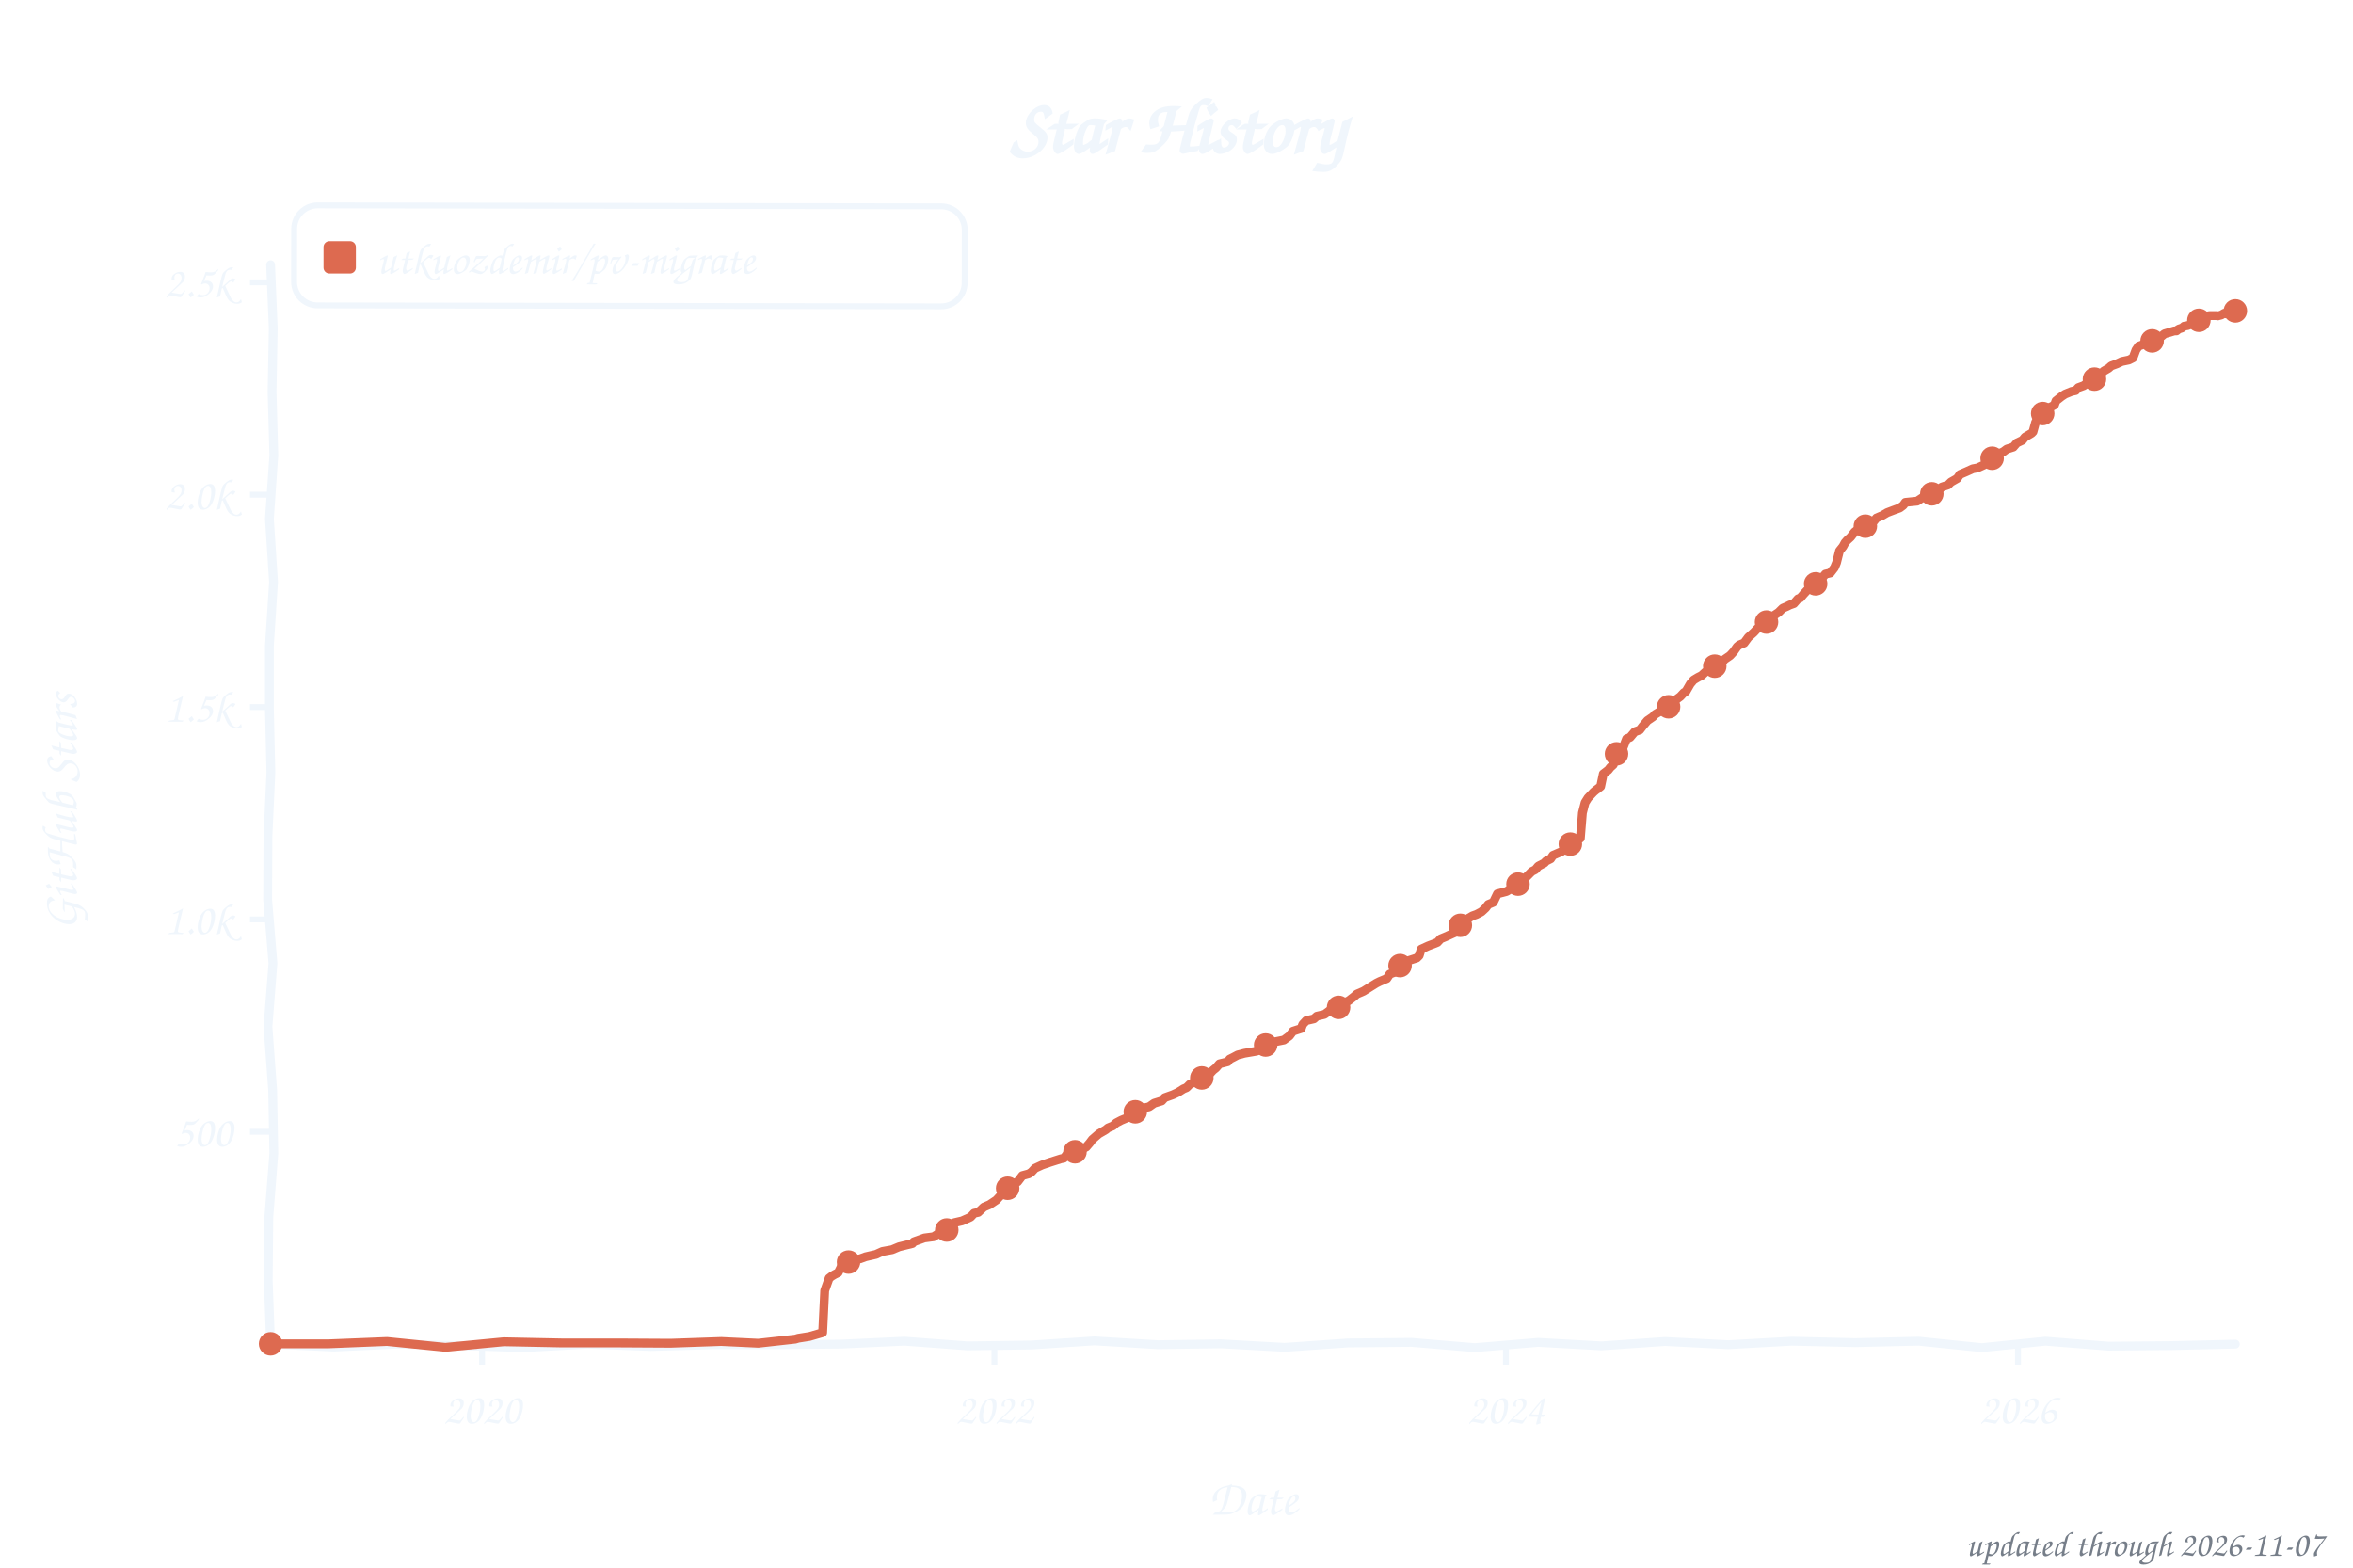
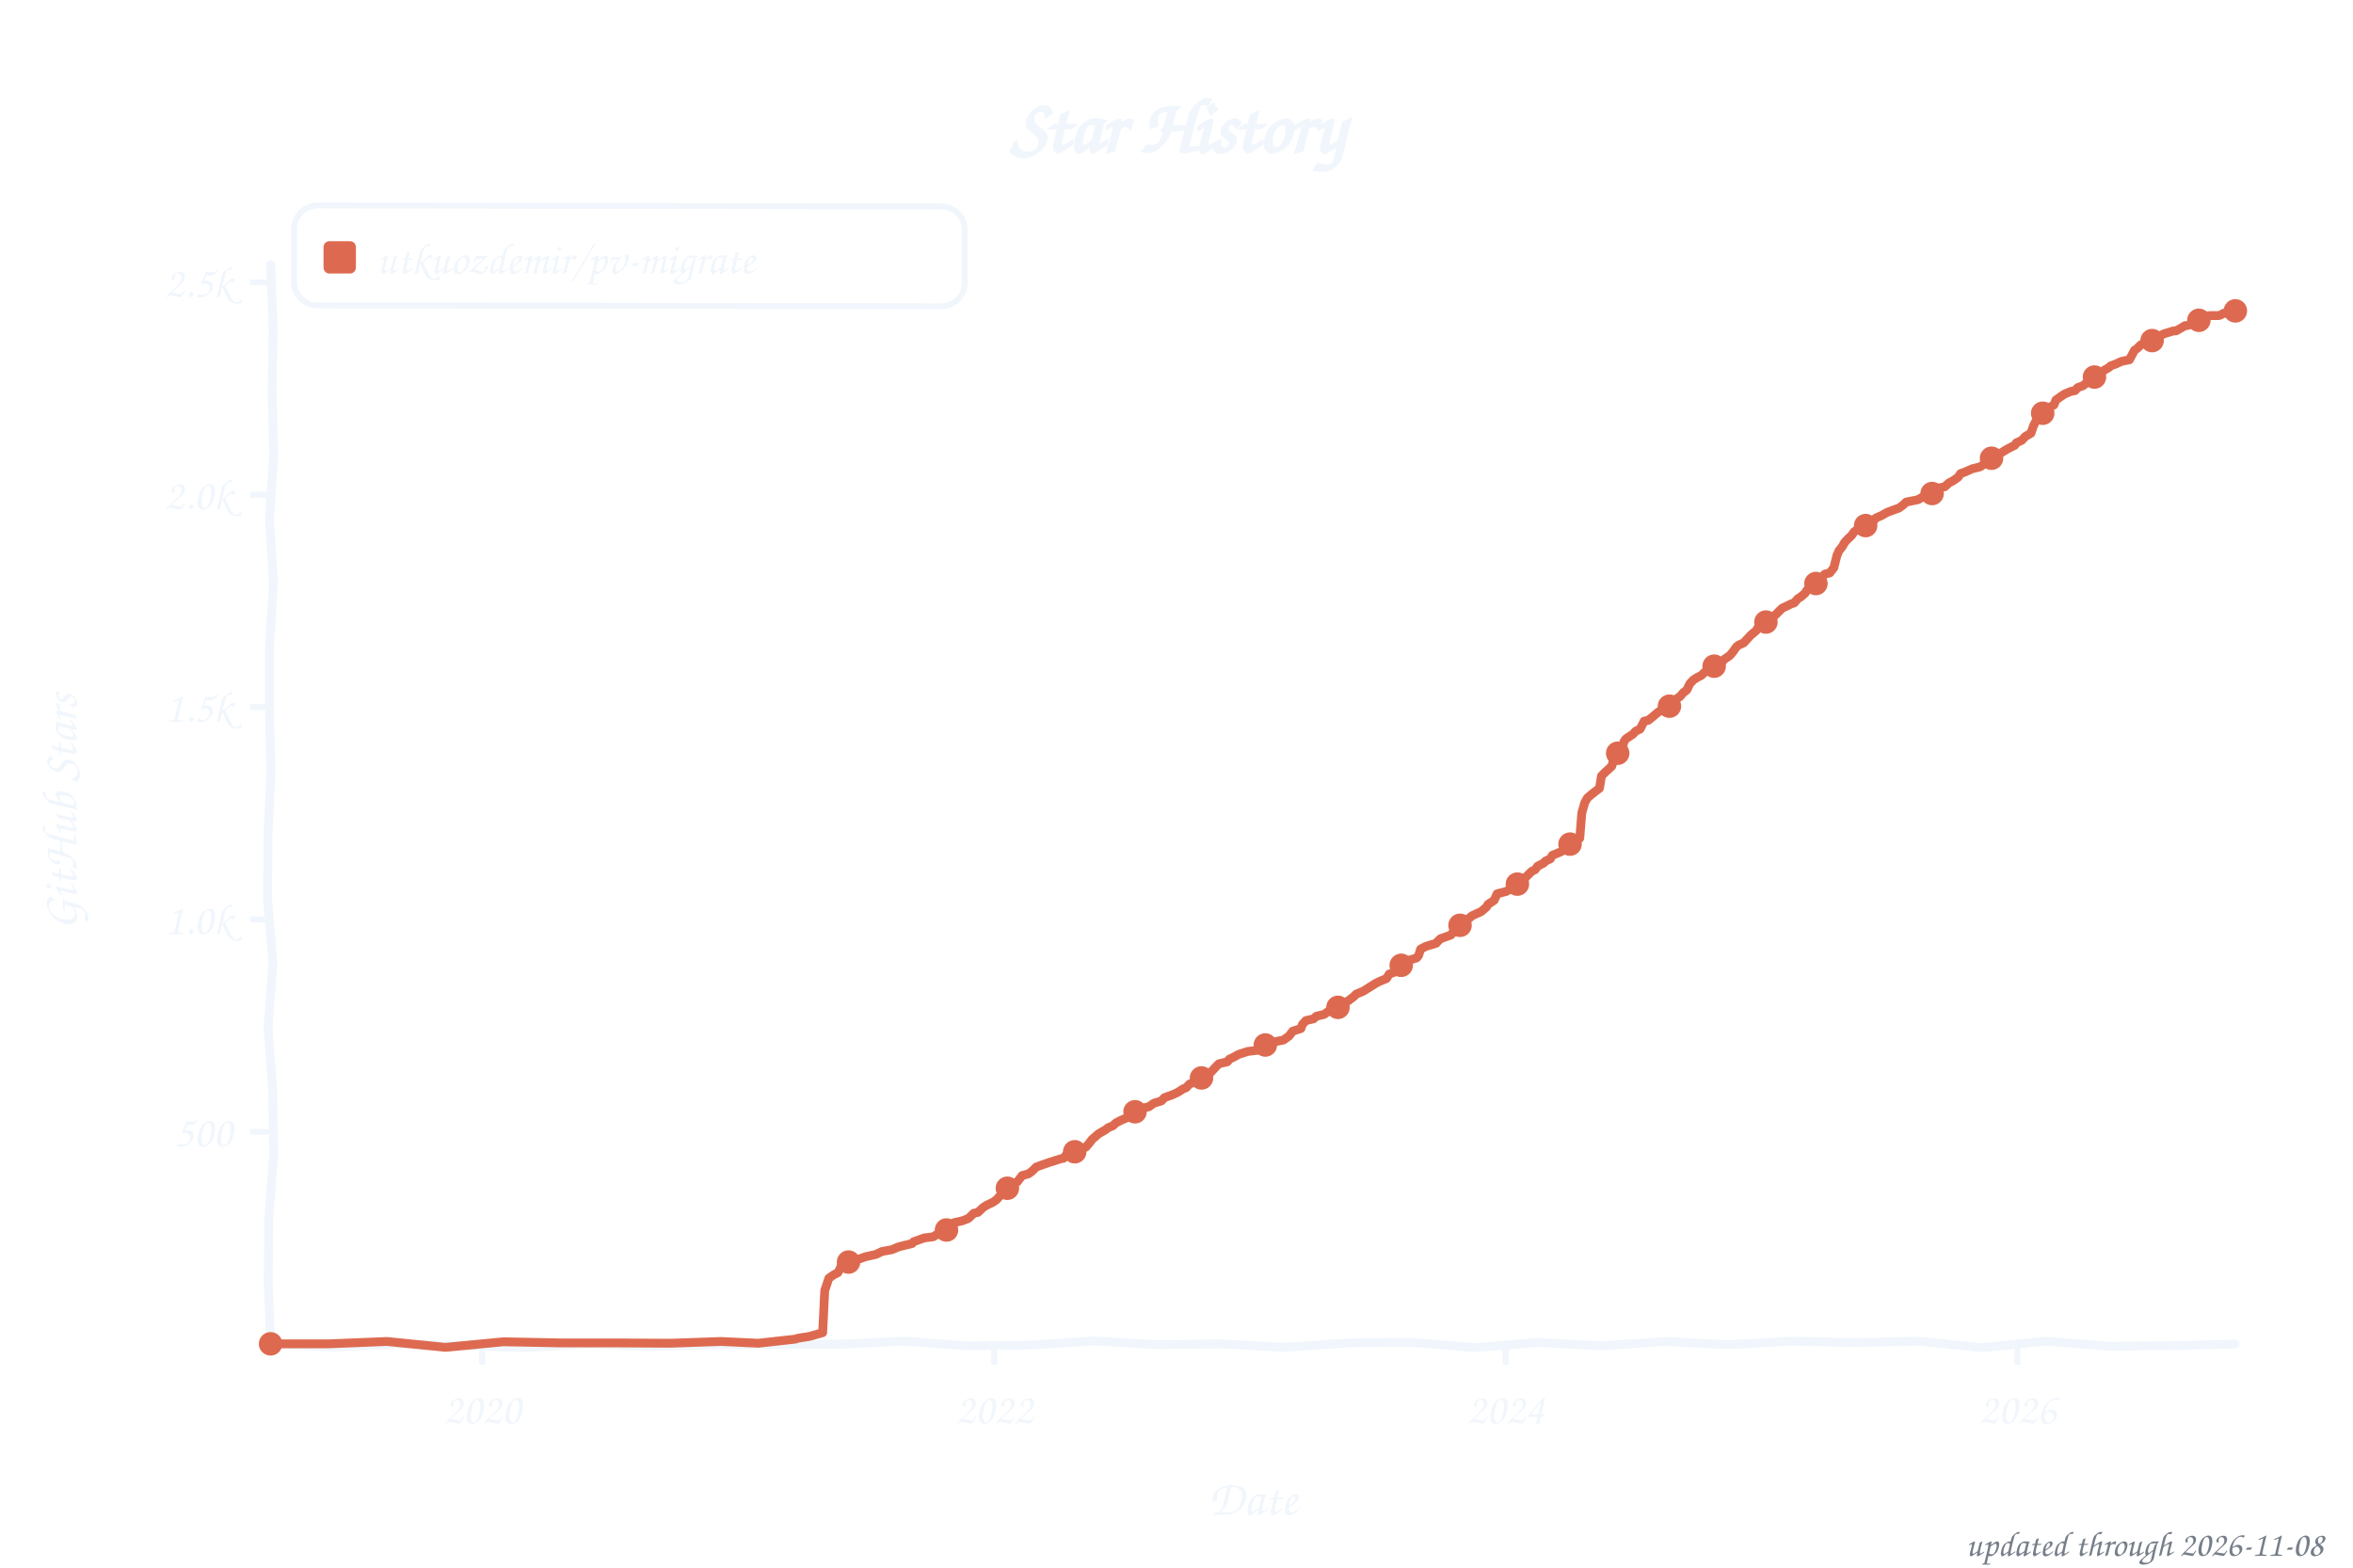
<svg xmlns="http://www.w3.org/2000/svg" width="800" height="533" viewBox="0 0 800 533" role="img" aria-label="Star history of utkuozdemir/pv-migrate">
  <style>text{font-family:"Comic Sans MS","Chalkboard SE","Comic Neue","Marker Felt",cursive}</style>
  <text x="400" y="52" font-size="26" font-weight="bold" text-anchor="middle" fill="#f0f6fc">Star History</text>
  <rect x="100" y="70" width="228" height="34" rx="8" fill="none" stroke="#f0f6fc" stroke-width="2" transform="rotate(0.09 214 87)" />
  <rect x="110" y="82" width="11" height="11" rx="2" fill="#dd6a50" />
  <text x="128" y="93" font-size="15" fill="#f0f6fc" textLength="189" lengthAdjust="spacingAndGlyphs">utkuozdemir/pv-migrate</text>
  <line x1="85" y1="384.8" x2="92" y2="384.8" stroke="#f0f6fc" stroke-width="2" />
  <text x="79" y="389.8" font-size="15" text-anchor="end" fill="#f0f6fc">500</text>
  <line x1="85" y1="312.6" x2="92" y2="312.6" stroke="#f0f6fc" stroke-width="2" />
  <text x="79" y="317.6" font-size="15" text-anchor="end" fill="#f0f6fc">1.0k</text>
  <line x1="85" y1="240.4" x2="92" y2="240.4" stroke="#f0f6fc" stroke-width="2" />
  <text x="79" y="245.4" font-size="15" text-anchor="end" fill="#f0f6fc">1.5k</text>
  <line x1="85" y1="168.2" x2="92" y2="168.2" stroke="#f0f6fc" stroke-width="2" />
  <text x="79" y="173.2" font-size="15" text-anchor="end" fill="#f0f6fc">2.0k</text>
  <line x1="85" y1="96.0" x2="92" y2="96.0" stroke="#f0f6fc" stroke-width="2" />
  <text x="79" y="101.0" font-size="15" text-anchor="end" fill="#f0f6fc">2.5k</text>
  <line x1="163.9" y1="457" x2="163.9" y2="464" stroke="#f0f6fc" stroke-width="2" />
  <text x="163.9" y="484" font-size="15" text-anchor="middle" fill="#f0f6fc">2020</text>
-   <line x1="338.1" y1="457" x2="338.1" y2="464" stroke="#f0f6fc" stroke-width="2" />
-   <text x="338.1" y="484" font-size="15" text-anchor="middle" fill="#f0f6fc">2022</text>
-   <line x1="512.0" y1="457" x2="512.0" y2="464" stroke="#f0f6fc" stroke-width="2" />
-   <text x="512.0" y="484" font-size="15" text-anchor="middle" fill="#f0f6fc">2024</text>
-   <line x1="686.1" y1="457" x2="686.1" y2="464" stroke="#f0f6fc" stroke-width="2" />
-   <text x="686.1" y="484" font-size="15" text-anchor="middle" fill="#f0f6fc">2026</text>
+   <line x1="338.0" y1="457" x2="338.0" y2="464" stroke="#f0f6fc" stroke-width="2" />
+   <text x="338.0" y="484" font-size="15" text-anchor="middle" fill="#f0f6fc">2022</text>
+   <line x1="511.9" y1="457" x2="511.9" y2="464" stroke="#f0f6fc" stroke-width="2" />
+   <text x="511.9" y="484" font-size="15" text-anchor="middle" fill="#f0f6fc">2024</text>
+   <line x1="685.9" y1="457" x2="685.9" y2="464" stroke="#f0f6fc" stroke-width="2" />
+   <text x="685.9" y="484" font-size="15" text-anchor="middle" fill="#f0f6fc">2026</text>
  <text x="426" y="515" font-size="17" text-anchor="middle" fill="#f0f6fc">Date</text>
  <text x="26" y="276" font-size="17" text-anchor="middle" fill="#f0f6fc" transform="rotate(-90 26 276)">GitHub Stars</text>
  <path d="M 92.0,90.0 L 92.9,111.6 L 92.5,133.2 L 93.1,154.8 L 91.6,176.4 L 93.0,197.9 L 91.6,219.5 L 91.6,241.1 L 92.1,262.7 L 91.1,284.3 L 91.0,305.9 L 92.8,327.5 L 91.1,349.1 L 92.7,370.6 L 93.1,392.2 L 91.4,413.8 L 91.2,435.4 L 92.0,457.0 L 113.5,458.0 L 135.1,457.0 L 156.6,457.5 L 178.2,458.2 L 199.7,457.0 L 221.3,457.8 L 242.8,457.2 L 264.4,457.2 L 285.9,457.0 L 307.5,456.0 L 329.0,457.6 L 350.6,457.3 L 372.1,455.9 L 393.7,457.2 L 415.2,456.9 L 436.8,458.1 L 458.3,456.6 L 479.9,456.4 L 501.4,458.2 L 523.0,456.4 L 544.5,457.6 L 566.1,456.1 L 587.6,457.2 L 609.2,456.0 L 630.7,456.5 L 652.3,456.0 L 673.8,458.2 L 695.4,456.0 L 716.9,457.7 L 738.5,457.5 L 760.0,457.0" fill="none" stroke="#f0f6fc" stroke-width="3" stroke-linecap="round" stroke-linejoin="round" />
-   <path d="M 92.0,456.9 L 111.8,456.9 L 131.6,456.1 L 151.4,458.1 L 171.3,456.2 L 191.1,456.6 L 210.9,456.6 L 228.0,456.7 L 245.2,456.1 L 257.8,456.7 L 270.4,455.3 L 271.4,455.0 L 275.2,454.4 L 279.7,453.1 L 280.4,438.8 L 281.9,434.6 L 282.8,433.9 L 283.8,433.3 L 285.0,432.7 L 286.2,430.3 L 287.3,429.4 L 289.7,428.4 L 292.4,428.0 L 294.3,427.3 L 297.8,426.5 L 300.0,425.5 L 303.3,424.9 L 305.7,423.9 L 310.2,422.8 L 310.7,422.2 L 314.3,420.9 L 317.4,420.5 L 319.3,419.3 L 321.7,418.3 L 323.6,417.6 L 324.5,415.7 L 327.1,415.1 L 330.0,413.8 L 331.2,412.5 L 332.6,412.2 L 334.5,410.4 L 336.4,409.6 L 337.6,408.8 L 338.8,408.0 L 339.8,406.9 L 341.4,405.4 L 342.6,404.0 L 344.8,402.3 L 346.0,401.8 L 347.6,399.7 L 349.8,399.1 L 350.7,398.5 L 351.9,397.2 L 354.3,396.1 L 356.9,395.2 L 360.7,394.0 L 361.7,393.8 L 362.9,392.3 L 365.0,391.7 L 366.7,391.2 L 369.3,390.0 L 370.5,388.6 L 371.4,387.4 L 373.6,385.5 L 376.0,384.1 L 376.7,383.5 L 378.4,382.8 L 379.5,381.8 L 381.2,380.9 L 383.6,379.9 L 384.5,379.3 L 385.7,378.2 L 387.2,377.3 L 388.1,376.9 L 390.7,376.3 L 392.4,375.1 L 395.0,374.3 L 396.0,373.2 L 398.8,372.2 L 400.5,371.4 L 402.4,370.2 L 403.4,369.8 L 404.6,368.6 L 406.9,367.6 L 407.9,366.6 L 410.0,365.6 L 411.2,365.2 L 412.4,363.9 L 413.4,363.1 L 414.6,361.7 L 417.4,361.0 L 418.1,360.1 L 419.3,359.5 L 420.8,358.7 L 423.1,358.1 L 427.2,357.4 L 429.3,356.5 L 430.3,355.3 L 431.5,354.6 L 436.5,353.6 L 438.4,352.2 L 439.6,350.6 L 442.4,349.7 L 442.9,348.3 L 444.1,347.0 L 446.7,346.4 L 447.7,345.5 L 450.3,344.9 L 452.2,343.5 L 454.1,342.9 L 456.3,341.9 L 456.7,341.2 L 458.6,340.2 L 460.3,338.9 L 461.3,338.0 L 463.6,337.0 L 465.5,335.8 L 467.9,334.3 L 469.1,333.7 L 471.5,332.7 L 472.5,331.2 L 474.6,330.4 L 476.0,328.3 L 477.5,327.3 L 478.9,326.6 L 481.7,325.7 L 482.5,324.9 L 483.2,322.7 L 485.6,321.6 L 487.2,321.0 L 488.7,320.4 L 489.8,319.2 L 491.5,318.5 L 493.7,317.5 L 495.3,316.8 L 496.3,315.3 L 497.2,313.5 L 498.4,312.7 L 500.6,311.4 L 502.0,310.9 L 503.7,310.0 L 505.1,308.7 L 506.0,307.5 L 507.7,306.8 L 509.1,303.9 L 512.2,303.1 L 514.1,301.9 L 515.1,301.2 L 516.5,300.3 L 518.4,299.0 L 518.9,298.2 L 520.8,296.3 L 522.0,295.7 L 523.0,294.5 L 525.1,293.4 L 525.6,292.8 L 527.2,292.0 L 528.0,290.8 L 530.8,289.6 L 532.3,288.6 L 533.4,287.6 L 534.6,286.5 L 537.3,285.0 L 538.0,276.4 L 538.9,272.9 L 539.9,271.3 L 541.8,269.3 L 542.5,268.7 L 544.2,267.4 L 545.1,263.1 L 546.8,261.8 L 547.5,260.9 L 548.5,260.0 L 549.4,256.6 L 551.1,255.7 L 551.8,254.3 L 553.0,251.2 L 554.2,250.7 L 555.8,248.8 L 557.5,248.2 L 558.5,246.9 L 560.1,245.0 L 562.0,243.7 L 562.7,242.9 L 564.7,241.7 L 566.8,240.7 L 567.3,240.3 L 568.5,239.7 L 569.4,238.2 L 571.3,236.8 L 572.5,235.5 L 573.2,235.1 L 574.7,232.5 L 575.8,231.2 L 577.3,230.3 L 578.5,229.7 L 579.7,228.6 L 580.9,227.8 L 582.8,226.8 L 583.7,226.1 L 585.4,225.4 L 586.3,224.2 L 588.2,222.9 L 589.4,221.6 L 590.6,219.9 L 591.3,219.3 L 593.0,218.6 L 594.4,216.7 L 596.3,215.0 L 597.5,213.7 L 599.2,213.0 L 600.6,211.5 L 602.3,210.5 L 603.2,209.2 L 604.7,208.2 L 606.1,206.8 L 607.5,206.2 L 608.5,205.7 L 609.9,205.2 L 611.3,203.6 L 612.1,203.3 L 613.2,202.0 L 614.4,200.7 L 616.1,199.7 L 616.8,198.8 L 619.2,196.9 L 620.6,195.2 L 622.3,194.8 L 623.7,193.0 L 624.4,191.3 L 625.4,187.3 L 626.6,185.8 L 627.3,184.5 L 628.0,183.7 L 629.2,182.6 L 630.6,180.8 L 632.8,179.3 L 634.5,178.7 L 635.9,178.0 L 637.1,177.2 L 638.0,176.1 L 639.9,175.3 L 641.6,174.3 L 643.7,173.5 L 645.9,172.7 L 647.1,171.8 L 647.8,170.8 L 651.8,170.4 L 654.5,168.6 L 655.7,168.3 L 658.0,167.2 L 659.0,166.8 L 660.2,165.6 L 662.3,164.9 L 663.3,163.9 L 665.4,162.7 L 666.4,161.3 L 668.5,160.4 L 670.7,159.4 L 672.3,159.1 L 674.5,158.1 L 675.7,157.2 L 676.4,156.4 L 678.3,155.2 L 679.5,154.3 L 681.1,153.6 L 682.3,152.7 L 684.5,152.0 L 685.7,150.6 L 687.6,149.7 L 688.5,148.6 L 690.7,147.3 L 691.2,146.8 L 692.1,143.5 L 693.3,141.9 L 694.5,140.6 L 695.4,139.9 L 696.2,138.9 L 698.5,137.7 L 699.0,136.3 L 700.9,134.8 L 702.1,134.0 L 704.3,133.1 L 705.7,132.8 L 706.6,131.8 L 708.5,131.1 L 709.7,130.1 L 711.6,129.1 L 712.8,127.8 L 714.7,126.8 L 715.2,126.2 L 716.9,125.2 L 717.8,124.4 L 719.7,123.7 L 721.4,122.9 L 723.8,122.4 L 725.2,121.7 L 726.2,119.0 L 727.1,117.7 L 729.3,116.9 L 730.9,116.1 L 732.8,115.3 L 734.0,115.1 L 735.9,113.5 L 739.3,112.5 L 740.0,112.5 L 740.7,111.9 L 741.9,111.5 L 742.6,110.9 L 743.8,110.7 L 744.8,110.3 L 745.9,109.4 L 746.9,109.3 L 747.6,108.9 L 748.6,108.3 L 749.3,108.3 L 750.7,107.4 L 751.2,107.3 L 752.1,107.3 L 753.6,107.3 L 754.0,107.4 L 755.2,107.1 L 756.2,106.5 L 756.9,106.7 L 758.1,106.1 L 759.3,105.7 L 760.0,105.7" fill="none" stroke="#dd6a50" stroke-width="3" stroke-linecap="round" stroke-linejoin="round" />
+   <path d="M 92.0,456.9 L 111.8,456.9 L 131.6,456.1 L 151.4,458.1 L 171.2,456.2 L 191.0,456.6 L 210.8,456.6 L 228.0,456.7 L 245.1,456.1 L 257.8,456.7 L 270.4,455.3 L 271.3,455.0 L 275.1,454.4 L 279.7,453.1 L 280.4,438.8 L 281.8,434.6 L 282.8,433.9 L 283.7,433.3 L 284.9,432.7 L 286.1,430.3 L 287.3,429.4 L 289.7,428.4 L 292.3,428.0 L 294.2,427.3 L 297.8,426.5 L 299.9,425.5 L 303.2,424.9 L 305.6,423.9 L 310.1,422.8 L 310.6,422.2 L 314.2,420.9 L 317.3,420.5 L 319.2,419.3 L 321.6,418.3 L 323.5,417.6 L 324.4,415.7 L 327.1,415.1 L 329.2,414.3 L 331.1,412.5 L 332.5,412.2 L 334.2,410.6 L 335.4,409.8 L 337.5,408.8 L 338.7,408.0 L 339.7,406.9 L 341.3,405.4 L 342.5,404.0 L 344.7,402.3 L 345.9,401.8 L 347.5,399.7 L 349.7,399.1 L 350.9,398.2 L 352.3,396.8 L 354.2,396.1 L 356.8,395.2 L 360.6,394.0 L 361.6,393.8 L 362.8,392.3 L 364.9,391.7 L 366.6,391.2 L 369.2,390.0 L 370.4,388.6 L 371.3,387.4 L 373.5,385.5 L 375.9,384.1 L 376.8,383.4 L 378.3,382.8 L 379.4,381.8 L 381.1,380.9 L 383.5,379.9 L 384.7,379.2 L 385.6,378.2 L 387.1,377.3 L 388.0,376.9 L 390.6,376.3 L 392.3,375.1 L 394.9,374.3 L 395.9,373.2 L 398.7,372.2 L 400.4,371.4 L 402.3,370.2 L 403.3,369.8 L 404.4,368.6 L 406.8,367.6 L 407.8,366.6 L 409.9,365.6 L 411.1,365.2 L 412.3,363.9 L 413.5,362.6 L 414.4,361.7 L 417.3,361.0 L 418.0,360.1 L 419.5,359.4 L 421.1,358.5 L 424.2,357.5 L 427.5,357.1 L 429.2,356.5 L 430.4,355.2 L 431.4,354.6 L 436.4,353.6 L 438.3,352.2 L 439.5,350.6 L 442.3,349.7 L 442.8,348.3 L 444.0,347.0 L 446.6,346.4 L 447.6,345.5 L 450.2,344.9 L 452.1,343.5 L 454.0,342.9 L 456.1,341.9 L 456.6,341.2 L 458.5,340.2 L 460.2,338.9 L 461.1,338.0 L 463.5,337.0 L 465.4,335.8 L 467.8,334.3 L 469.0,333.7 L 471.4,332.7 L 472.3,331.2 L 474.5,330.4 L 475.9,328.3 L 477.3,327.3 L 478.7,326.6 L 481.6,325.7 L 482.3,324.9 L 483.0,322.7 L 484.7,321.8 L 488.3,320.7 L 488.8,320.1 L 489.7,319.2 L 493.3,317.9 L 493.8,317.2 L 495.4,316.5 L 496.4,314.6 L 497.3,313.3 L 499.5,312.2 L 500.4,311.4 L 502.1,310.6 L 503.5,310.0 L 505.4,308.4 L 505.9,307.5 L 508.0,306.1 L 509.0,303.9 L 512.1,303.1 L 514.0,301.9 L 514.9,301.2 L 516.4,300.3 L 518.3,299.0 L 518.8,298.2 L 520.7,296.3 L 521.9,295.7 L 522.8,294.5 L 524.9,293.4 L 525.4,292.8 L 527.1,292.0 L 527.8,290.8 L 530.7,289.6 L 532.1,288.6 L 533.3,287.6 L 534.5,286.5 L 537.1,285.0 L 537.8,276.4 L 538.8,272.9 L 539.7,271.3 L 541.1,270.1 L 543.8,268.0 L 544.5,263.8 L 545.7,262.6 L 546.6,261.8 L 548.0,260.5 L 549.0,257.0 L 549.5,256.3 L 551.4,255.3 L 552.1,252.2 L 552.8,251.2 L 555.2,249.6 L 556.1,248.6 L 557.6,247.9 L 559.0,245.2 L 560.4,244.9 L 561.9,243.7 L 563.8,242.1 L 564.5,241.7 L 566.6,240.7 L 567.6,240.1 L 568.5,239.2 L 569.7,237.8 L 571.2,236.8 L 572.3,235.5 L 573.5,234.6 L 574.5,232.5 L 575.7,231.2 L 577.1,230.3 L 578.5,229.6 L 579.5,228.6 L 580.7,227.8 L 582.6,226.8 L 583.5,226.1 L 585.2,225.4 L 586.2,224.2 L 588.1,222.9 L 589.2,221.6 L 590.4,219.9 L 591.2,219.3 L 592.8,218.6 L 595.2,216.0 L 597.1,214.4 L 597.6,213.5 L 599.3,212.8 L 600.4,211.5 L 602.3,210.2 L 603.8,208.9 L 605.2,207.5 L 605.9,206.8 L 607.8,205.9 L 609.0,205.3 L 610.0,205.0 L 611.2,203.6 L 612.3,202.9 L 613.8,201.6 L 614.3,200.7 L 615.9,199.7 L 618.3,198.1 L 619.3,196.5 L 620.4,195.2 L 622.1,194.8 L 623.5,193.0 L 624.5,189.0 L 625.2,187.3 L 626.4,185.8 L 627.1,184.5 L 628.3,183.2 L 629.5,182.1 L 630.4,180.8 L 632.6,179.3 L 634.3,178.7 L 635.7,178.0 L 636.9,177.2 L 637.8,176.1 L 639.7,175.3 L 641.4,174.3 L 643.5,173.5 L 645.7,172.7 L 646.9,171.8 L 648.1,170.7 L 652.1,169.9 L 654.3,168.6 L 656.6,167.9 L 657.8,167.2 L 659.3,165.9 L 661.2,165.5 L 662.6,164.2 L 663.8,163.6 L 665.7,162.3 L 666.6,161.0 L 668.3,160.4 L 670.5,159.4 L 673.3,158.7 L 674.5,157.8 L 675.5,157.2 L 677.8,155.6 L 678.3,154.9 L 680.0,154.2 L 681.6,153.2 L 682.6,152.6 L 685.0,151.4 L 685.5,150.6 L 687.4,149.7 L 688.6,148.4 L 690.5,147.3 L 691.4,144.7 L 692.6,142.4 L 693.8,141.3 L 694.3,140.6 L 695.7,139.5 L 696.4,138.7 L 698.3,137.7 L 699.0,136.0 L 700.7,134.8 L 701.9,134.0 L 704.0,133.1 L 705.5,132.8 L 706.4,131.8 L 708.3,131.1 L 709.3,130.2 L 711.9,128.9 L 712.6,127.8 L 714.5,126.8 L 715.2,126.0 L 717.1,124.9 L 717.6,124.4 L 719.5,123.7 L 721.2,122.9 L 724.0,122.3 L 725.7,119.1 L 726.7,118.4 L 727.9,117.2 L 729.8,116.4 L 731.4,115.9 L 732.6,115.3 L 734.3,114.2 L 735.7,113.5 L 739.0,112.5 L 739.8,112.5 L 740.9,111.9 L 742.1,111.2 L 742.9,110.7 L 743.6,110.7 L 744.8,110.3 L 745.7,109.4 L 746.7,109.3 L 747.9,108.7 L 748.3,108.3 L 749.3,108.1 L 750.5,107.4 L 751.2,107.3 L 752.1,107.3 L 753.3,107.3 L 754.3,107.3 L 755.0,107.1 L 756.0,106.5 L 756.9,106.5 L 757.9,106.1 L 759.0,105.7 L 760.0,105.7" fill="none" stroke="#dd6a50" stroke-width="3" stroke-linecap="round" stroke-linejoin="round" />
  <circle cx="92.0" cy="456.9" r="4" fill="#dd6a50" />
  <circle cx="288.5" cy="429.1" r="4" fill="#dd6a50" />
-   <circle cx="321.9" cy="418.2" r="4" fill="#dd6a50" />
-   <circle cx="342.6" cy="404.0" r="4" fill="#dd6a50" />
-   <circle cx="365.5" cy="391.6" r="4" fill="#dd6a50" />
-   <circle cx="386.0" cy="378.0" r="4" fill="#dd6a50" />
-   <circle cx="408.6" cy="366.5" r="4" fill="#dd6a50" />
-   <circle cx="430.3" cy="355.3" r="4" fill="#dd6a50" />
-   <circle cx="455.1" cy="342.5" r="4" fill="#dd6a50" />
-   <circle cx="476.0" cy="328.3" r="4" fill="#dd6a50" />
-   <circle cx="496.5" cy="314.6" r="4" fill="#dd6a50" />
-   <circle cx="516.1" cy="300.6" r="4" fill="#dd6a50" />
-   <circle cx="533.9" cy="287.0" r="4" fill="#dd6a50" />
-   <circle cx="549.6" cy="256.3" r="4" fill="#dd6a50" />
-   <circle cx="567.3" cy="240.3" r="4" fill="#dd6a50" />
-   <circle cx="583.0" cy="226.5" r="4" fill="#dd6a50" />
-   <circle cx="600.6" cy="211.5" r="4" fill="#dd6a50" />
-   <circle cx="617.3" cy="198.5" r="4" fill="#dd6a50" />
-   <circle cx="634.2" cy="178.9" r="4" fill="#dd6a50" />
-   <circle cx="656.8" cy="167.9" r="4" fill="#dd6a50" />
-   <circle cx="677.3" cy="155.8" r="4" fill="#dd6a50" />
-   <circle cx="694.5" cy="140.6" r="4" fill="#dd6a50" />
-   <circle cx="712.1" cy="128.9" r="4" fill="#dd6a50" />
-   <circle cx="731.7" cy="115.9" r="4" fill="#dd6a50" />
+   <circle cx="321.8" cy="418.2" r="4" fill="#dd6a50" />
+   <circle cx="342.5" cy="404.0" r="4" fill="#dd6a50" />
+   <circle cx="365.4" cy="391.6" r="4" fill="#dd6a50" />
+   <circle cx="385.9" cy="378.0" r="4" fill="#dd6a50" />
+   <circle cx="408.5" cy="366.5" r="4" fill="#dd6a50" />
+   <circle cx="430.2" cy="355.3" r="4" fill="#dd6a50" />
+   <circle cx="454.9" cy="342.5" r="4" fill="#dd6a50" />
+   <circle cx="476.4" cy="328.2" r="4" fill="#dd6a50" />
+   <circle cx="496.4" cy="314.6" r="4" fill="#dd6a50" />
+   <circle cx="515.9" cy="300.6" r="4" fill="#dd6a50" />
+   <circle cx="533.8" cy="287.0" r="4" fill="#dd6a50" />
+   <circle cx="550.0" cy="256.1" r="4" fill="#dd6a50" />
+   <circle cx="567.6" cy="240.1" r="4" fill="#dd6a50" />
+   <circle cx="582.8" cy="226.5" r="4" fill="#dd6a50" />
+   <circle cx="600.4" cy="211.5" r="4" fill="#dd6a50" />
+   <circle cx="617.4" cy="198.4" r="4" fill="#dd6a50" />
+   <circle cx="634.3" cy="178.7" r="4" fill="#dd6a50" />
+   <circle cx="656.9" cy="167.8" r="4" fill="#dd6a50" />
+   <circle cx="677.1" cy="155.8" r="4" fill="#dd6a50" />
+   <circle cx="694.5" cy="140.5" r="4" fill="#dd6a50" />
+   <circle cx="712.1" cy="128.2" r="4" fill="#dd6a50" />
+   <circle cx="731.7" cy="115.8" r="4" fill="#dd6a50" />
  <circle cx="747.6" cy="108.9" r="4" fill="#dd6a50" />
  <circle cx="760.0" cy="105.7" r="4" fill="#dd6a50" />
-   <text x="790" y="529" font-size="12" text-anchor="end" fill="#767e89">updated through 2026-11-07</text>
+   <text x="790" y="529" font-size="12" text-anchor="end" fill="#767e89">updated through 2026-11-08</text>
</svg>
